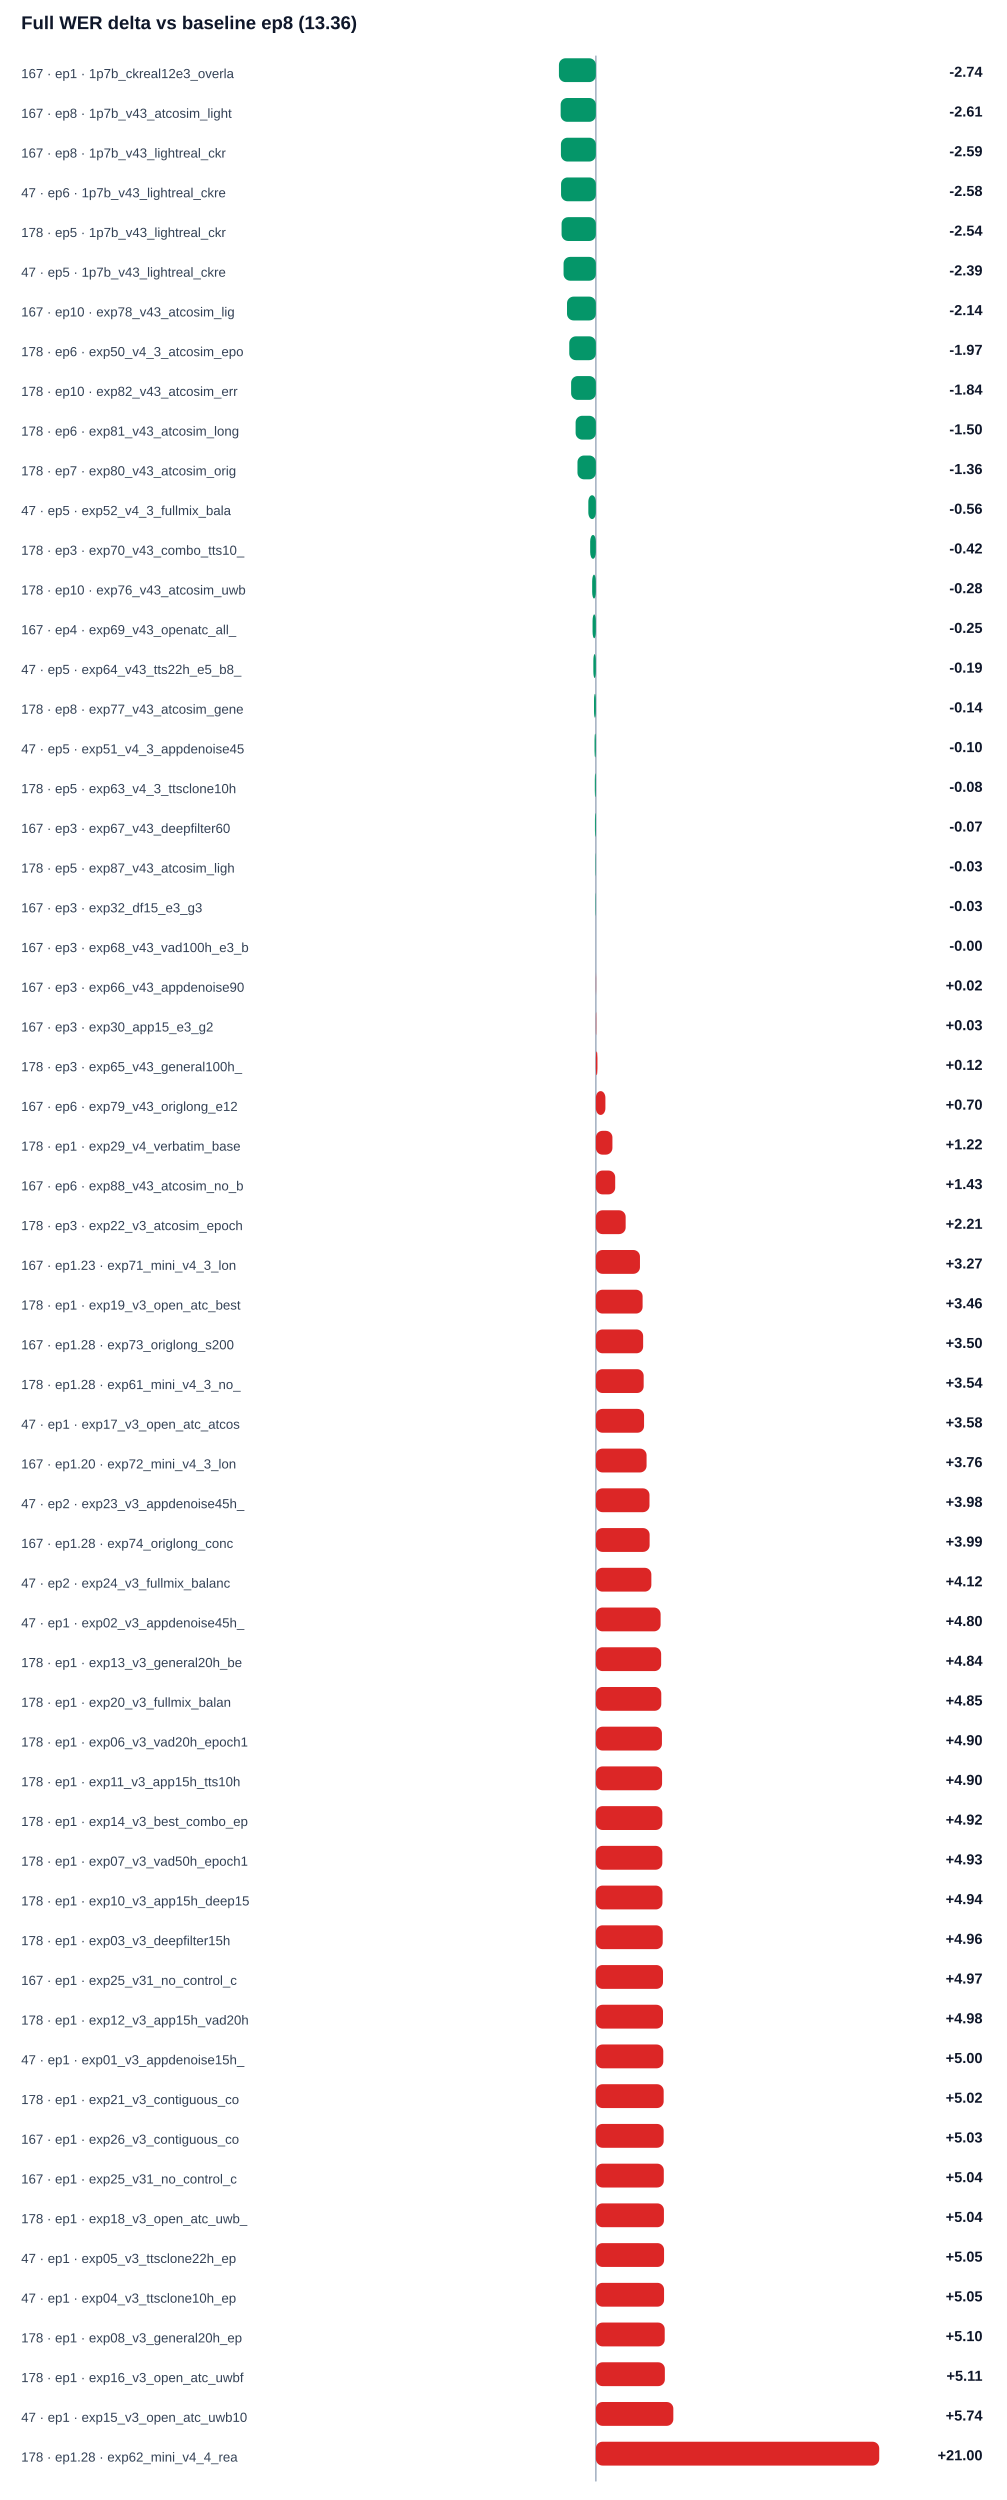
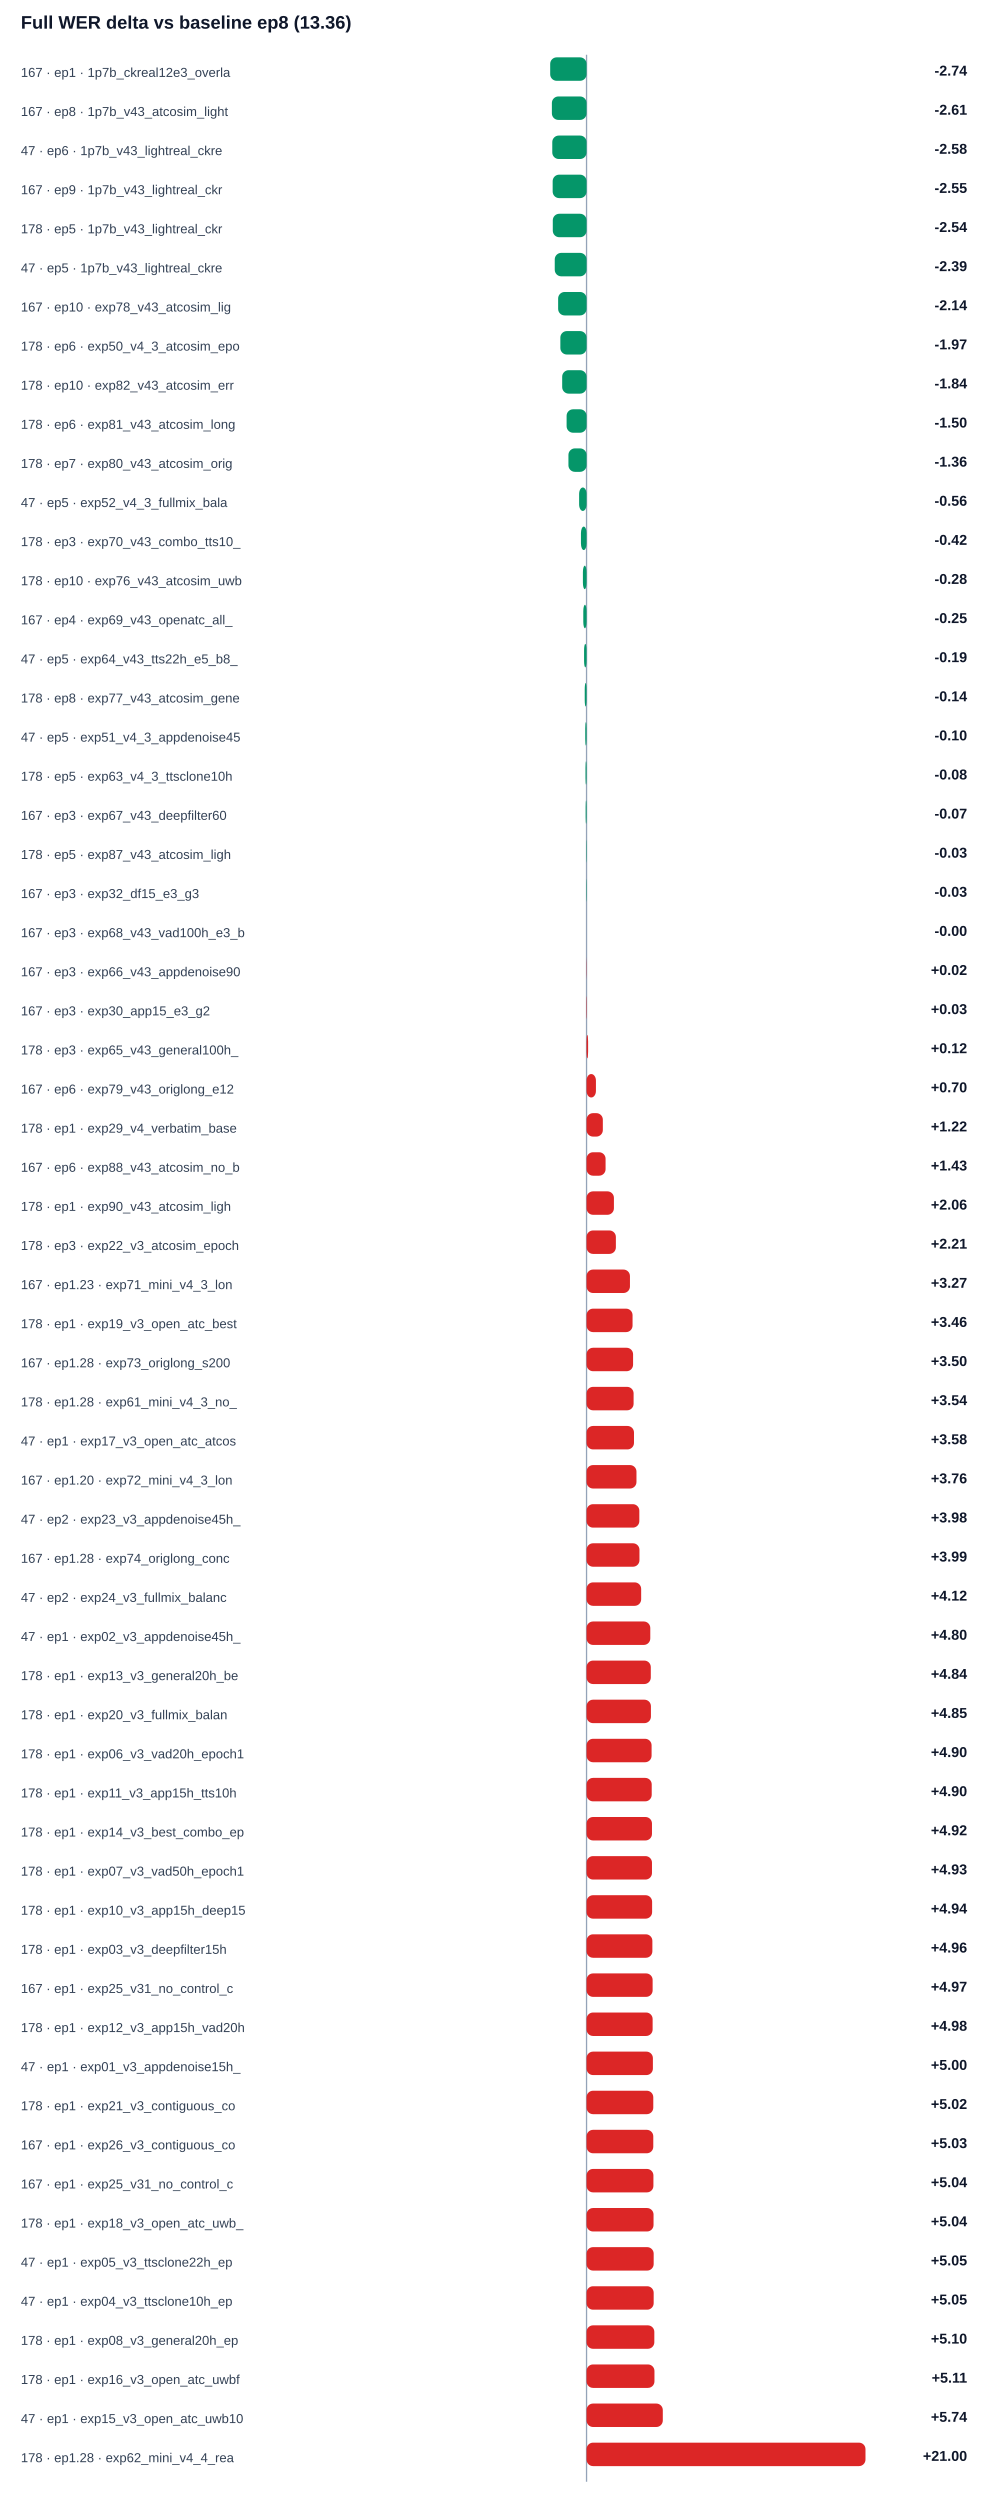
- <svg xmlns="http://www.w3.org/2000/svg" width="100%" viewBox="0 0 760 1888" style="max-width:760px;background:#ffffff;border:1px solid #e5e7eb;border-radius:10px;">
+ <svg xmlns="http://www.w3.org/2000/svg" width="100%" viewBox="0 0 760 1918" style="max-width:760px;background:#ffffff;border:1px solid #e5e7eb;border-radius:10px;">
  <text x="16.0" y="22.0" font-size="14" fill="#0f172a" text-anchor="start" font-family="Arial, sans-serif" font-weight="700">Full WER delta vs baseline ep8 (13.36)</text>
-   <line x1="450" y1="42" x2="450" y2="1874" stroke="#94a3b8" />
+   <line x1="450" y1="42" x2="450" y2="1904" stroke="#94a3b8" />
  <text x="16.0" y="59.0" font-size="10" fill="#334155" text-anchor="start" font-family="Arial, sans-serif" font-weight="400">167 · ep1 · 1p7b_ckreal12e3_overla</text>
  <rect x="422.1" y="44" width="27.9" height="18" rx="5" fill="#059669" />
  <text x="742.0" y="58.0" font-size="11" fill="#0f172a" text-anchor="end" font-family="Arial, sans-serif" font-weight="700">-2.74</text>
  <text x="16.0" y="89.0" font-size="10" fill="#334155" text-anchor="start" font-family="Arial, sans-serif" font-weight="400">167 · ep8 · 1p7b_v43_atcosim_light</text>
  <rect x="423.4" y="74" width="26.6" height="18" rx="5" fill="#059669" />
  <text x="742.0" y="88.0" font-size="11" fill="#0f172a" text-anchor="end" font-family="Arial, sans-serif" font-weight="700">-2.61</text>
-   <text x="16.0" y="119.0" font-size="10" fill="#334155" text-anchor="start" font-family="Arial, sans-serif" font-weight="400">167 · ep8 · 1p7b_v43_lightreal_ckr</text>
-   <rect x="423.6" y="104" width="26.4" height="18" rx="5" fill="#059669" />
-   <text x="742.0" y="118.0" font-size="11" fill="#0f172a" text-anchor="end" font-family="Arial, sans-serif" font-weight="700">-2.59</text>
-   <text x="16.0" y="149.0" font-size="10" fill="#334155" text-anchor="start" font-family="Arial, sans-serif" font-weight="400">47 · ep6 · 1p7b_v43_lightreal_ckre</text>
-   <rect x="423.7" y="134" width="26.3" height="18" rx="5" fill="#059669" />
-   <text x="742.0" y="148.0" font-size="11" fill="#0f172a" text-anchor="end" font-family="Arial, sans-serif" font-weight="700">-2.58</text>
+   <text x="16.0" y="119.0" font-size="10" fill="#334155" text-anchor="start" font-family="Arial, sans-serif" font-weight="400">47 · ep6 · 1p7b_v43_lightreal_ckre</text>
+   <rect x="423.7" y="104" width="26.3" height="18" rx="5" fill="#059669" />
+   <text x="742.0" y="118.0" font-size="11" fill="#0f172a" text-anchor="end" font-family="Arial, sans-serif" font-weight="700">-2.58</text>
+   <text x="16.0" y="149.0" font-size="10" fill="#334155" text-anchor="start" font-family="Arial, sans-serif" font-weight="400">167 · ep9 · 1p7b_v43_lightreal_ckr</text>
+   <rect x="424.0" y="134" width="26.0" height="18" rx="5" fill="#059669" />
+   <text x="742.0" y="148.0" font-size="11" fill="#0f172a" text-anchor="end" font-family="Arial, sans-serif" font-weight="700">-2.55</text>
  <text x="16.0" y="179.0" font-size="10" fill="#334155" text-anchor="start" font-family="Arial, sans-serif" font-weight="400">178 · ep5 · 1p7b_v43_lightreal_ckr</text>
  <rect x="424.1" y="164" width="25.9" height="18" rx="5" fill="#059669" />
  <text x="742.0" y="178.0" font-size="11" fill="#0f172a" text-anchor="end" font-family="Arial, sans-serif" font-weight="700">-2.54</text>
  <text x="16.0" y="209.0" font-size="10" fill="#334155" text-anchor="start" font-family="Arial, sans-serif" font-weight="400">47 · ep5 · 1p7b_v43_lightreal_ckre</text>
  <rect x="425.6" y="194" width="24.4" height="18" rx="5" fill="#059669" />
  <text x="742.0" y="208.0" font-size="11" fill="#0f172a" text-anchor="end" font-family="Arial, sans-serif" font-weight="700">-2.39</text>
  <text x="16.0" y="239.0" font-size="10" fill="#334155" text-anchor="start" font-family="Arial, sans-serif" font-weight="400">167 · ep10 · exp78_v43_atcosim_lig</text>
  <rect x="428.2" y="224" width="21.8" height="18" rx="5" fill="#059669" />
  <text x="742.0" y="238.0" font-size="11" fill="#0f172a" text-anchor="end" font-family="Arial, sans-serif" font-weight="700">-2.14</text>
  <text x="16.0" y="269.0" font-size="10" fill="#334155" text-anchor="start" font-family="Arial, sans-serif" font-weight="400">178 · ep6 · exp50_v4_3_atcosim_epo</text>
  <rect x="429.9" y="254" width="20.1" height="18" rx="5" fill="#059669" />
  <text x="742.0" y="268.0" font-size="11" fill="#0f172a" text-anchor="end" font-family="Arial, sans-serif" font-weight="700">-1.97</text>
  <text x="16.0" y="299.0" font-size="10" fill="#334155" text-anchor="start" font-family="Arial, sans-serif" font-weight="400">178 · ep10 · exp82_v43_atcosim_err</text>
  <rect x="431.3" y="284" width="18.7" height="18" rx="5" fill="#059669" />
  <text x="742.0" y="298.0" font-size="11" fill="#0f172a" text-anchor="end" font-family="Arial, sans-serif" font-weight="700">-1.84</text>
  <text x="16.0" y="329.0" font-size="10" fill="#334155" text-anchor="start" font-family="Arial, sans-serif" font-weight="400">178 · ep6 · exp81_v43_atcosim_long</text>
  <rect x="434.7" y="314" width="15.3" height="18" rx="5" fill="#059669" />
  <text x="742.0" y="328.0" font-size="11" fill="#0f172a" text-anchor="end" font-family="Arial, sans-serif" font-weight="700">-1.50</text>
  <text x="16.0" y="359.0" font-size="10" fill="#334155" text-anchor="start" font-family="Arial, sans-serif" font-weight="400">178 · ep7 · exp80_v43_atcosim_orig</text>
  <rect x="436.1" y="344" width="13.9" height="18" rx="5" fill="#059669" />
  <text x="742.0" y="358.0" font-size="11" fill="#0f172a" text-anchor="end" font-family="Arial, sans-serif" font-weight="700">-1.36</text>
  <text x="16.0" y="389.0" font-size="10" fill="#334155" text-anchor="start" font-family="Arial, sans-serif" font-weight="400">47 · ep5 · exp52_v4_3_fullmix_bala</text>
  <rect x="444.3" y="374" width="5.7" height="18" rx="5" fill="#059669" />
  <text x="742.0" y="388.0" font-size="11" fill="#0f172a" text-anchor="end" font-family="Arial, sans-serif" font-weight="700">-0.56</text>
  <text x="16.0" y="419.0" font-size="10" fill="#334155" text-anchor="start" font-family="Arial, sans-serif" font-weight="400">178 · ep3 · exp70_v43_combo_tts10_</text>
  <rect x="445.7" y="404" width="4.3" height="18" rx="5" fill="#059669" />
  <text x="742.0" y="418.0" font-size="11" fill="#0f172a" text-anchor="end" font-family="Arial, sans-serif" font-weight="700">-0.42</text>
  <text x="16.0" y="449.0" font-size="10" fill="#334155" text-anchor="start" font-family="Arial, sans-serif" font-weight="400">178 · ep10 · exp76_v43_atcosim_uwb</text>
  <rect x="447.2" y="434" width="2.8" height="18" rx="5" fill="#059669" />
  <text x="742.0" y="448.0" font-size="11" fill="#0f172a" text-anchor="end" font-family="Arial, sans-serif" font-weight="700">-0.28</text>
  <text x="16.0" y="479.0" font-size="10" fill="#334155" text-anchor="start" font-family="Arial, sans-serif" font-weight="400">167 · ep4 · exp69_v43_openatc_all_</text>
  <rect x="447.5" y="464" width="2.5" height="18" rx="5" fill="#059669" />
  <text x="742.0" y="478.0" font-size="11" fill="#0f172a" text-anchor="end" font-family="Arial, sans-serif" font-weight="700">-0.25</text>
  <text x="16.0" y="509.0" font-size="10" fill="#334155" text-anchor="start" font-family="Arial, sans-serif" font-weight="400">47 · ep5 · exp64_v43_tts22h_e5_b8_</text>
  <rect x="448.1" y="494" width="1.9" height="18" rx="5" fill="#059669" />
  <text x="742.0" y="508.0" font-size="11" fill="#0f172a" text-anchor="end" font-family="Arial, sans-serif" font-weight="700">-0.19</text>
  <text x="16.0" y="539.0" font-size="10" fill="#334155" text-anchor="start" font-family="Arial, sans-serif" font-weight="400">178 · ep8 · exp77_v43_atcosim_gene</text>
  <rect x="448.6" y="524" width="1.4" height="18" rx="5" fill="#059669" />
  <text x="742.0" y="538.0" font-size="11" fill="#0f172a" text-anchor="end" font-family="Arial, sans-serif" font-weight="700">-0.14</text>
  <text x="16.0" y="569.0" font-size="10" fill="#334155" text-anchor="start" font-family="Arial, sans-serif" font-weight="400">47 · ep5 · exp51_v4_3_appdenoise45</text>
  <rect x="449.0" y="554" width="1.0" height="18" rx="5" fill="#059669" />
  <text x="742.0" y="568.0" font-size="11" fill="#0f172a" text-anchor="end" font-family="Arial, sans-serif" font-weight="700">-0.10</text>
  <text x="16.0" y="599.0" font-size="10" fill="#334155" text-anchor="start" font-family="Arial, sans-serif" font-weight="400">178 · ep5 · exp63_v4_3_ttsclone10h</text>
  <rect x="449.2" y="584" width="0.8" height="18" rx="5" fill="#059669" />
  <text x="742.0" y="598.0" font-size="11" fill="#0f172a" text-anchor="end" font-family="Arial, sans-serif" font-weight="700">-0.08</text>
  <text x="16.0" y="629.0" font-size="10" fill="#334155" text-anchor="start" font-family="Arial, sans-serif" font-weight="400">167 · ep3 · exp67_v43_deepfilter60</text>
  <rect x="449.3" y="614" width="0.7" height="18" rx="5" fill="#059669" />
  <text x="742.0" y="628.0" font-size="11" fill="#0f172a" text-anchor="end" font-family="Arial, sans-serif" font-weight="700">-0.07</text>
  <text x="16.0" y="659.0" font-size="10" fill="#334155" text-anchor="start" font-family="Arial, sans-serif" font-weight="400">178 · ep5 · exp87_v43_atcosim_ligh</text>
  <rect x="449.7" y="644" width="0.3" height="18" rx="5" fill="#059669" />
  <text x="742.0" y="658.0" font-size="11" fill="#0f172a" text-anchor="end" font-family="Arial, sans-serif" font-weight="700">-0.03</text>
  <text x="16.0" y="689.0" font-size="10" fill="#334155" text-anchor="start" font-family="Arial, sans-serif" font-weight="400">167 · ep3 · exp32_df15_e3_g3</text>
  <rect x="449.7" y="674" width="0.3" height="18" rx="5" fill="#059669" />
  <text x="742.0" y="688.0" font-size="11" fill="#0f172a" text-anchor="end" font-family="Arial, sans-serif" font-weight="700">-0.03</text>
  <text x="16.0" y="719.0" font-size="10" fill="#334155" text-anchor="start" font-family="Arial, sans-serif" font-weight="400">167 · ep3 · exp68_v43_vad100h_e3_b</text>
  <rect x="450.0" y="704" width="0.0" height="18" rx="5" fill="#059669" />
  <text x="742.0" y="718.0" font-size="11" fill="#0f172a" text-anchor="end" font-family="Arial, sans-serif" font-weight="700">-0.00</text>
  <text x="16.0" y="749.0" font-size="10" fill="#334155" text-anchor="start" font-family="Arial, sans-serif" font-weight="400">167 · ep3 · exp66_v43_appdenoise90</text>
  <rect x="450.0" y="734" width="0.2" height="18" rx="5" fill="#dc2626" />
  <text x="742.0" y="748.0" font-size="11" fill="#0f172a" text-anchor="end" font-family="Arial, sans-serif" font-weight="700">+0.02</text>
  <text x="16.0" y="779.0" font-size="10" fill="#334155" text-anchor="start" font-family="Arial, sans-serif" font-weight="400">167 · ep3 · exp30_app15_e3_g2</text>
  <rect x="450.0" y="764" width="0.3" height="18" rx="5" fill="#dc2626" />
  <text x="742.0" y="778.0" font-size="11" fill="#0f172a" text-anchor="end" font-family="Arial, sans-serif" font-weight="700">+0.03</text>
  <text x="16.0" y="809.0" font-size="10" fill="#334155" text-anchor="start" font-family="Arial, sans-serif" font-weight="400">178 · ep3 · exp65_v43_general100h_</text>
  <rect x="450.0" y="794" width="1.2" height="18" rx="5" fill="#dc2626" />
  <text x="742.0" y="808.0" font-size="11" fill="#0f172a" text-anchor="end" font-family="Arial, sans-serif" font-weight="700">+0.12</text>
  <text x="16.0" y="839.0" font-size="10" fill="#334155" text-anchor="start" font-family="Arial, sans-serif" font-weight="400">167 · ep6 · exp79_v43_origlong_e12</text>
  <rect x="450.0" y="824" width="7.2" height="18" rx="5" fill="#dc2626" />
  <text x="742.0" y="838.0" font-size="11" fill="#0f172a" text-anchor="end" font-family="Arial, sans-serif" font-weight="700">+0.70</text>
  <text x="16.0" y="869.0" font-size="10" fill="#334155" text-anchor="start" font-family="Arial, sans-serif" font-weight="400">178 · ep1 · exp29_v4_verbatim_base</text>
  <rect x="450.0" y="854" width="12.5" height="18" rx="5" fill="#dc2626" />
  <text x="742.0" y="868.0" font-size="11" fill="#0f172a" text-anchor="end" font-family="Arial, sans-serif" font-weight="700">+1.22</text>
  <text x="16.0" y="899.0" font-size="10" fill="#334155" text-anchor="start" font-family="Arial, sans-serif" font-weight="400">167 · ep6 · exp88_v43_atcosim_no_b</text>
  <rect x="450.0" y="884" width="14.6" height="18" rx="5" fill="#dc2626" />
  <text x="742.0" y="898.0" font-size="11" fill="#0f172a" text-anchor="end" font-family="Arial, sans-serif" font-weight="700">+1.43</text>
-   <text x="16.0" y="929.0" font-size="10" fill="#334155" text-anchor="start" font-family="Arial, sans-serif" font-weight="400">178 · ep3 · exp22_v3_atcosim_epoch</text>
-   <rect x="450.0" y="914" width="22.5" height="18" rx="5" fill="#dc2626" />
-   <text x="742.0" y="928.0" font-size="11" fill="#0f172a" text-anchor="end" font-family="Arial, sans-serif" font-weight="700">+2.21</text>
-   <text x="16.0" y="959.0" font-size="10" fill="#334155" text-anchor="start" font-family="Arial, sans-serif" font-weight="400">167 · ep1.23 · exp71_mini_v4_3_lon</text>
-   <rect x="450.0" y="944" width="33.3" height="18" rx="5" fill="#dc2626" />
-   <text x="742.0" y="958.0" font-size="11" fill="#0f172a" text-anchor="end" font-family="Arial, sans-serif" font-weight="700">+3.27</text>
-   <text x="16.0" y="989.0" font-size="10" fill="#334155" text-anchor="start" font-family="Arial, sans-serif" font-weight="400">178 · ep1 · exp19_v3_open_atc_best</text>
-   <rect x="450.0" y="974" width="35.3" height="18" rx="5" fill="#dc2626" />
-   <text x="742.0" y="988.0" font-size="11" fill="#0f172a" text-anchor="end" font-family="Arial, sans-serif" font-weight="700">+3.46</text>
-   <text x="16.0" y="1019.0" font-size="10" fill="#334155" text-anchor="start" font-family="Arial, sans-serif" font-weight="400">167 · ep1.28 · exp73_origlong_s200</text>
-   <rect x="450.0" y="1004" width="35.7" height="18" rx="5" fill="#dc2626" />
-   <text x="742.0" y="1018.0" font-size="11" fill="#0f172a" text-anchor="end" font-family="Arial, sans-serif" font-weight="700">+3.50</text>
-   <text x="16.0" y="1049.0" font-size="10" fill="#334155" text-anchor="start" font-family="Arial, sans-serif" font-weight="400">178 · ep1.28 · exp61_mini_v4_3_no_</text>
-   <rect x="450.0" y="1034" width="36.1" height="18" rx="5" fill="#dc2626" />
-   <text x="742.0" y="1048.0" font-size="11" fill="#0f172a" text-anchor="end" font-family="Arial, sans-serif" font-weight="700">+3.54</text>
-   <text x="16.0" y="1079.0" font-size="10" fill="#334155" text-anchor="start" font-family="Arial, sans-serif" font-weight="400">47 · ep1 · exp17_v3_open_atc_atcos</text>
-   <rect x="450.0" y="1064" width="36.4" height="18" rx="5" fill="#dc2626" />
-   <text x="742.0" y="1078.0" font-size="11" fill="#0f172a" text-anchor="end" font-family="Arial, sans-serif" font-weight="700">+3.58</text>
-   <text x="16.0" y="1109.0" font-size="10" fill="#334155" text-anchor="start" font-family="Arial, sans-serif" font-weight="400">167 · ep1.20 · exp72_mini_v4_3_lon</text>
-   <rect x="450.0" y="1094" width="38.3" height="18" rx="5" fill="#dc2626" />
-   <text x="742.0" y="1108.0" font-size="11" fill="#0f172a" text-anchor="end" font-family="Arial, sans-serif" font-weight="700">+3.76</text>
-   <text x="16.0" y="1139.0" font-size="10" fill="#334155" text-anchor="start" font-family="Arial, sans-serif" font-weight="400">47 · ep2 · exp23_v3_appdenoise45h_</text>
-   <rect x="450.0" y="1124" width="40.5" height="18" rx="5" fill="#dc2626" />
-   <text x="742.0" y="1138.0" font-size="11" fill="#0f172a" text-anchor="end" font-family="Arial, sans-serif" font-weight="700">+3.98</text>
-   <text x="16.0" y="1169.0" font-size="10" fill="#334155" text-anchor="start" font-family="Arial, sans-serif" font-weight="400">167 · ep1.28 · exp74_origlong_conc</text>
-   <rect x="450.0" y="1154" width="40.6" height="18" rx="5" fill="#dc2626" />
-   <text x="742.0" y="1168.0" font-size="11" fill="#0f172a" text-anchor="end" font-family="Arial, sans-serif" font-weight="700">+3.99</text>
-   <text x="16.0" y="1199.0" font-size="10" fill="#334155" text-anchor="start" font-family="Arial, sans-serif" font-weight="400">47 · ep2 · exp24_v3_fullmix_balanc</text>
-   <rect x="450.0" y="1184" width="41.9" height="18" rx="5" fill="#dc2626" />
-   <text x="742.0" y="1198.0" font-size="11" fill="#0f172a" text-anchor="end" font-family="Arial, sans-serif" font-weight="700">+4.12</text>
-   <text x="16.0" y="1229.0" font-size="10" fill="#334155" text-anchor="start" font-family="Arial, sans-serif" font-weight="400">47 · ep1 · exp02_v3_appdenoise45h_</text>
-   <rect x="450.0" y="1214" width="48.9" height="18" rx="5" fill="#dc2626" />
-   <text x="742.0" y="1228.0" font-size="11" fill="#0f172a" text-anchor="end" font-family="Arial, sans-serif" font-weight="700">+4.80</text>
-   <text x="16.0" y="1259.0" font-size="10" fill="#334155" text-anchor="start" font-family="Arial, sans-serif" font-weight="400">178 · ep1 · exp13_v3_general20h_be</text>
-   <rect x="450.0" y="1244" width="49.3" height="18" rx="5" fill="#dc2626" />
-   <text x="742.0" y="1258.0" font-size="11" fill="#0f172a" text-anchor="end" font-family="Arial, sans-serif" font-weight="700">+4.84</text>
-   <text x="16.0" y="1289.0" font-size="10" fill="#334155" text-anchor="start" font-family="Arial, sans-serif" font-weight="400">178 · ep1 · exp20_v3_fullmix_balan</text>
-   <rect x="450.0" y="1274" width="49.4" height="18" rx="5" fill="#dc2626" />
-   <text x="742.0" y="1288.0" font-size="11" fill="#0f172a" text-anchor="end" font-family="Arial, sans-serif" font-weight="700">+4.85</text>
-   <text x="16.0" y="1319.0" font-size="10" fill="#334155" text-anchor="start" font-family="Arial, sans-serif" font-weight="400">178 · ep1 · exp06_v3_vad20h_epoch1</text>
-   <rect x="450.0" y="1304" width="49.9" height="18" rx="5" fill="#dc2626" />
-   <text x="742.0" y="1318.0" font-size="11" fill="#0f172a" text-anchor="end" font-family="Arial, sans-serif" font-weight="700">+4.90</text>
-   <text x="16.0" y="1349.0" font-size="10" fill="#334155" text-anchor="start" font-family="Arial, sans-serif" font-weight="400">178 · ep1 · exp11_v3_app15h_tts10h</text>
-   <rect x="450.0" y="1334" width="50.0" height="18" rx="5" fill="#dc2626" />
+   <text x="16.0" y="929.0" font-size="10" fill="#334155" text-anchor="start" font-family="Arial, sans-serif" font-weight="400">178 · ep1 · exp90_v43_atcosim_ligh</text>
+   <rect x="450.0" y="914" width="21.0" height="18" rx="5" fill="#dc2626" />
+   <text x="742.0" y="928.0" font-size="11" fill="#0f172a" text-anchor="end" font-family="Arial, sans-serif" font-weight="700">+2.06</text>
+   <text x="16.0" y="959.0" font-size="10" fill="#334155" text-anchor="start" font-family="Arial, sans-serif" font-weight="400">178 · ep3 · exp22_v3_atcosim_epoch</text>
+   <rect x="450.0" y="944" width="22.5" height="18" rx="5" fill="#dc2626" />
+   <text x="742.0" y="958.0" font-size="11" fill="#0f172a" text-anchor="end" font-family="Arial, sans-serif" font-weight="700">+2.21</text>
+   <text x="16.0" y="989.0" font-size="10" fill="#334155" text-anchor="start" font-family="Arial, sans-serif" font-weight="400">167 · ep1.23 · exp71_mini_v4_3_lon</text>
+   <rect x="450.0" y="974" width="33.3" height="18" rx="5" fill="#dc2626" />
+   <text x="742.0" y="988.0" font-size="11" fill="#0f172a" text-anchor="end" font-family="Arial, sans-serif" font-weight="700">+3.27</text>
+   <text x="16.0" y="1019.0" font-size="10" fill="#334155" text-anchor="start" font-family="Arial, sans-serif" font-weight="400">178 · ep1 · exp19_v3_open_atc_best</text>
+   <rect x="450.0" y="1004" width="35.3" height="18" rx="5" fill="#dc2626" />
+   <text x="742.0" y="1018.0" font-size="11" fill="#0f172a" text-anchor="end" font-family="Arial, sans-serif" font-weight="700">+3.46</text>
+   <text x="16.0" y="1049.0" font-size="10" fill="#334155" text-anchor="start" font-family="Arial, sans-serif" font-weight="400">167 · ep1.28 · exp73_origlong_s200</text>
+   <rect x="450.0" y="1034" width="35.7" height="18" rx="5" fill="#dc2626" />
+   <text x="742.0" y="1048.0" font-size="11" fill="#0f172a" text-anchor="end" font-family="Arial, sans-serif" font-weight="700">+3.50</text>
+   <text x="16.0" y="1079.0" font-size="10" fill="#334155" text-anchor="start" font-family="Arial, sans-serif" font-weight="400">178 · ep1.28 · exp61_mini_v4_3_no_</text>
+   <rect x="450.0" y="1064" width="36.1" height="18" rx="5" fill="#dc2626" />
+   <text x="742.0" y="1078.0" font-size="11" fill="#0f172a" text-anchor="end" font-family="Arial, sans-serif" font-weight="700">+3.54</text>
+   <text x="16.0" y="1109.0" font-size="10" fill="#334155" text-anchor="start" font-family="Arial, sans-serif" font-weight="400">47 · ep1 · exp17_v3_open_atc_atcos</text>
+   <rect x="450.0" y="1094" width="36.4" height="18" rx="5" fill="#dc2626" />
+   <text x="742.0" y="1108.0" font-size="11" fill="#0f172a" text-anchor="end" font-family="Arial, sans-serif" font-weight="700">+3.58</text>
+   <text x="16.0" y="1139.0" font-size="10" fill="#334155" text-anchor="start" font-family="Arial, sans-serif" font-weight="400">167 · ep1.20 · exp72_mini_v4_3_lon</text>
+   <rect x="450.0" y="1124" width="38.3" height="18" rx="5" fill="#dc2626" />
+   <text x="742.0" y="1138.0" font-size="11" fill="#0f172a" text-anchor="end" font-family="Arial, sans-serif" font-weight="700">+3.76</text>
+   <text x="16.0" y="1169.0" font-size="10" fill="#334155" text-anchor="start" font-family="Arial, sans-serif" font-weight="400">47 · ep2 · exp23_v3_appdenoise45h_</text>
+   <rect x="450.0" y="1154" width="40.5" height="18" rx="5" fill="#dc2626" />
+   <text x="742.0" y="1168.0" font-size="11" fill="#0f172a" text-anchor="end" font-family="Arial, sans-serif" font-weight="700">+3.98</text>
+   <text x="16.0" y="1199.0" font-size="10" fill="#334155" text-anchor="start" font-family="Arial, sans-serif" font-weight="400">167 · ep1.28 · exp74_origlong_conc</text>
+   <rect x="450.0" y="1184" width="40.6" height="18" rx="5" fill="#dc2626" />
+   <text x="742.0" y="1198.0" font-size="11" fill="#0f172a" text-anchor="end" font-family="Arial, sans-serif" font-weight="700">+3.99</text>
+   <text x="16.0" y="1229.0" font-size="10" fill="#334155" text-anchor="start" font-family="Arial, sans-serif" font-weight="400">47 · ep2 · exp24_v3_fullmix_balanc</text>
+   <rect x="450.0" y="1214" width="41.9" height="18" rx="5" fill="#dc2626" />
+   <text x="742.0" y="1228.0" font-size="11" fill="#0f172a" text-anchor="end" font-family="Arial, sans-serif" font-weight="700">+4.12</text>
+   <text x="16.0" y="1259.0" font-size="10" fill="#334155" text-anchor="start" font-family="Arial, sans-serif" font-weight="400">47 · ep1 · exp02_v3_appdenoise45h_</text>
+   <rect x="450.0" y="1244" width="48.9" height="18" rx="5" fill="#dc2626" />
+   <text x="742.0" y="1258.0" font-size="11" fill="#0f172a" text-anchor="end" font-family="Arial, sans-serif" font-weight="700">+4.80</text>
+   <text x="16.0" y="1289.0" font-size="10" fill="#334155" text-anchor="start" font-family="Arial, sans-serif" font-weight="400">178 · ep1 · exp13_v3_general20h_be</text>
+   <rect x="450.0" y="1274" width="49.3" height="18" rx="5" fill="#dc2626" />
+   <text x="742.0" y="1288.0" font-size="11" fill="#0f172a" text-anchor="end" font-family="Arial, sans-serif" font-weight="700">+4.84</text>
+   <text x="16.0" y="1319.0" font-size="10" fill="#334155" text-anchor="start" font-family="Arial, sans-serif" font-weight="400">178 · ep1 · exp20_v3_fullmix_balan</text>
+   <rect x="450.0" y="1304" width="49.4" height="18" rx="5" fill="#dc2626" />
+   <text x="742.0" y="1318.0" font-size="11" fill="#0f172a" text-anchor="end" font-family="Arial, sans-serif" font-weight="700">+4.85</text>
+   <text x="16.0" y="1349.0" font-size="10" fill="#334155" text-anchor="start" font-family="Arial, sans-serif" font-weight="400">178 · ep1 · exp06_v3_vad20h_epoch1</text>
+   <rect x="450.0" y="1334" width="49.9" height="18" rx="5" fill="#dc2626" />
  <text x="742.0" y="1348.0" font-size="11" fill="#0f172a" text-anchor="end" font-family="Arial, sans-serif" font-weight="700">+4.90</text>
-   <text x="16.0" y="1379.0" font-size="10" fill="#334155" text-anchor="start" font-family="Arial, sans-serif" font-weight="400">178 · ep1 · exp14_v3_best_combo_ep</text>
-   <rect x="450.0" y="1364" width="50.2" height="18" rx="5" fill="#dc2626" />
-   <text x="742.0" y="1378.0" font-size="11" fill="#0f172a" text-anchor="end" font-family="Arial, sans-serif" font-weight="700">+4.92</text>
-   <text x="16.0" y="1409.0" font-size="10" fill="#334155" text-anchor="start" font-family="Arial, sans-serif" font-weight="400">178 · ep1 · exp07_v3_vad50h_epoch1</text>
+   <text x="16.0" y="1379.0" font-size="10" fill="#334155" text-anchor="start" font-family="Arial, sans-serif" font-weight="400">178 · ep1 · exp11_v3_app15h_tts10h</text>
+   <rect x="450.0" y="1364" width="50.0" height="18" rx="5" fill="#dc2626" />
+   <text x="742.0" y="1378.0" font-size="11" fill="#0f172a" text-anchor="end" font-family="Arial, sans-serif" font-weight="700">+4.90</text>
+   <text x="16.0" y="1409.0" font-size="10" fill="#334155" text-anchor="start" font-family="Arial, sans-serif" font-weight="400">178 · ep1 · exp14_v3_best_combo_ep</text>
  <rect x="450.0" y="1394" width="50.2" height="18" rx="5" fill="#dc2626" />
-   <text x="742.0" y="1408.0" font-size="11" fill="#0f172a" text-anchor="end" font-family="Arial, sans-serif" font-weight="700">+4.93</text>
-   <text x="16.0" y="1439.0" font-size="10" fill="#334155" text-anchor="start" font-family="Arial, sans-serif" font-weight="400">178 · ep1 · exp10_v3_app15h_deep15</text>
-   <rect x="450.0" y="1424" width="50.3" height="18" rx="5" fill="#dc2626" />
-   <text x="742.0" y="1438.0" font-size="11" fill="#0f172a" text-anchor="end" font-family="Arial, sans-serif" font-weight="700">+4.94</text>
-   <text x="16.0" y="1469.0" font-size="10" fill="#334155" text-anchor="start" font-family="Arial, sans-serif" font-weight="400">178 · ep1 · exp03_v3_deepfilter15h</text>
-   <rect x="450.0" y="1454" width="50.5" height="18" rx="5" fill="#dc2626" />
-   <text x="742.0" y="1468.0" font-size="11" fill="#0f172a" text-anchor="end" font-family="Arial, sans-serif" font-weight="700">+4.96</text>
-   <text x="16.0" y="1499.0" font-size="10" fill="#334155" text-anchor="start" font-family="Arial, sans-serif" font-weight="400">167 · ep1 · exp25_v31_no_control_c</text>
-   <rect x="450.0" y="1484" width="50.7" height="18" rx="5" fill="#dc2626" />
-   <text x="742.0" y="1498.0" font-size="11" fill="#0f172a" text-anchor="end" font-family="Arial, sans-serif" font-weight="700">+4.97</text>
-   <text x="16.0" y="1529.0" font-size="10" fill="#334155" text-anchor="start" font-family="Arial, sans-serif" font-weight="400">178 · ep1 · exp12_v3_app15h_vad20h</text>
+   <text x="742.0" y="1408.0" font-size="11" fill="#0f172a" text-anchor="end" font-family="Arial, sans-serif" font-weight="700">+4.92</text>
+   <text x="16.0" y="1439.0" font-size="10" fill="#334155" text-anchor="start" font-family="Arial, sans-serif" font-weight="400">178 · ep1 · exp07_v3_vad50h_epoch1</text>
+   <rect x="450.0" y="1424" width="50.2" height="18" rx="5" fill="#dc2626" />
+   <text x="742.0" y="1438.0" font-size="11" fill="#0f172a" text-anchor="end" font-family="Arial, sans-serif" font-weight="700">+4.93</text>
+   <text x="16.0" y="1469.0" font-size="10" fill="#334155" text-anchor="start" font-family="Arial, sans-serif" font-weight="400">178 · ep1 · exp10_v3_app15h_deep15</text>
+   <rect x="450.0" y="1454" width="50.3" height="18" rx="5" fill="#dc2626" />
+   <text x="742.0" y="1468.0" font-size="11" fill="#0f172a" text-anchor="end" font-family="Arial, sans-serif" font-weight="700">+4.94</text>
+   <text x="16.0" y="1499.0" font-size="10" fill="#334155" text-anchor="start" font-family="Arial, sans-serif" font-weight="400">178 · ep1 · exp03_v3_deepfilter15h</text>
+   <rect x="450.0" y="1484" width="50.5" height="18" rx="5" fill="#dc2626" />
+   <text x="742.0" y="1498.0" font-size="11" fill="#0f172a" text-anchor="end" font-family="Arial, sans-serif" font-weight="700">+4.96</text>
+   <text x="16.0" y="1529.0" font-size="10" fill="#334155" text-anchor="start" font-family="Arial, sans-serif" font-weight="400">167 · ep1 · exp25_v31_no_control_c</text>
  <rect x="450.0" y="1514" width="50.7" height="18" rx="5" fill="#dc2626" />
-   <text x="742.0" y="1528.0" font-size="11" fill="#0f172a" text-anchor="end" font-family="Arial, sans-serif" font-weight="700">+4.98</text>
-   <text x="16.0" y="1559.0" font-size="10" fill="#334155" text-anchor="start" font-family="Arial, sans-serif" font-weight="400">47 · ep1 · exp01_v3_appdenoise15h_</text>
-   <rect x="450.0" y="1544" width="50.9" height="18" rx="5" fill="#dc2626" />
-   <text x="742.0" y="1558.0" font-size="11" fill="#0f172a" text-anchor="end" font-family="Arial, sans-serif" font-weight="700">+5.00</text>
-   <text x="16.0" y="1589.0" font-size="10" fill="#334155" text-anchor="start" font-family="Arial, sans-serif" font-weight="400">178 · ep1 · exp21_v3_contiguous_co</text>
-   <rect x="450.0" y="1574" width="51.2" height="18" rx="5" fill="#dc2626" />
-   <text x="742.0" y="1588.0" font-size="11" fill="#0f172a" text-anchor="end" font-family="Arial, sans-serif" font-weight="700">+5.02</text>
-   <text x="16.0" y="1619.0" font-size="10" fill="#334155" text-anchor="start" font-family="Arial, sans-serif" font-weight="400">167 · ep1 · exp26_v3_contiguous_co</text>
+   <text x="742.0" y="1528.0" font-size="11" fill="#0f172a" text-anchor="end" font-family="Arial, sans-serif" font-weight="700">+4.97</text>
+   <text x="16.0" y="1559.0" font-size="10" fill="#334155" text-anchor="start" font-family="Arial, sans-serif" font-weight="400">178 · ep1 · exp12_v3_app15h_vad20h</text>
+   <rect x="450.0" y="1544" width="50.7" height="18" rx="5" fill="#dc2626" />
+   <text x="742.0" y="1558.0" font-size="11" fill="#0f172a" text-anchor="end" font-family="Arial, sans-serif" font-weight="700">+4.98</text>
+   <text x="16.0" y="1589.0" font-size="10" fill="#334155" text-anchor="start" font-family="Arial, sans-serif" font-weight="400">47 · ep1 · exp01_v3_appdenoise15h_</text>
+   <rect x="450.0" y="1574" width="50.9" height="18" rx="5" fill="#dc2626" />
+   <text x="742.0" y="1588.0" font-size="11" fill="#0f172a" text-anchor="end" font-family="Arial, sans-serif" font-weight="700">+5.00</text>
+   <text x="16.0" y="1619.0" font-size="10" fill="#334155" text-anchor="start" font-family="Arial, sans-serif" font-weight="400">178 · ep1 · exp21_v3_contiguous_co</text>
  <rect x="450.0" y="1604" width="51.2" height="18" rx="5" fill="#dc2626" />
-   <text x="742.0" y="1618.0" font-size="11" fill="#0f172a" text-anchor="end" font-family="Arial, sans-serif" font-weight="700">+5.03</text>
-   <text x="16.0" y="1649.0" font-size="10" fill="#334155" text-anchor="start" font-family="Arial, sans-serif" font-weight="400">167 · ep1 · exp25_v31_no_control_c</text>
-   <rect x="450.0" y="1634" width="51.3" height="18" rx="5" fill="#dc2626" />
-   <text x="742.0" y="1648.0" font-size="11" fill="#0f172a" text-anchor="end" font-family="Arial, sans-serif" font-weight="700">+5.04</text>
-   <text x="16.0" y="1679.0" font-size="10" fill="#334155" text-anchor="start" font-family="Arial, sans-serif" font-weight="400">178 · ep1 · exp18_v3_open_atc_uwb_</text>
-   <rect x="450.0" y="1664" width="51.4" height="18" rx="5" fill="#dc2626" />
+   <text x="742.0" y="1618.0" font-size="11" fill="#0f172a" text-anchor="end" font-family="Arial, sans-serif" font-weight="700">+5.02</text>
+   <text x="16.0" y="1649.0" font-size="10" fill="#334155" text-anchor="start" font-family="Arial, sans-serif" font-weight="400">167 · ep1 · exp26_v3_contiguous_co</text>
+   <rect x="450.0" y="1634" width="51.2" height="18" rx="5" fill="#dc2626" />
+   <text x="742.0" y="1648.0" font-size="11" fill="#0f172a" text-anchor="end" font-family="Arial, sans-serif" font-weight="700">+5.03</text>
+   <text x="16.0" y="1679.0" font-size="10" fill="#334155" text-anchor="start" font-family="Arial, sans-serif" font-weight="400">167 · ep1 · exp25_v31_no_control_c</text>
+   <rect x="450.0" y="1664" width="51.3" height="18" rx="5" fill="#dc2626" />
  <text x="742.0" y="1678.0" font-size="11" fill="#0f172a" text-anchor="end" font-family="Arial, sans-serif" font-weight="700">+5.04</text>
-   <text x="16.0" y="1709.0" font-size="10" fill="#334155" text-anchor="start" font-family="Arial, sans-serif" font-weight="400">47 · ep1 · exp05_v3_ttsclone22h_ep</text>
-   <rect x="450.0" y="1694" width="51.5" height="18" rx="5" fill="#dc2626" />
-   <text x="742.0" y="1708.0" font-size="11" fill="#0f172a" text-anchor="end" font-family="Arial, sans-serif" font-weight="700">+5.05</text>
-   <text x="16.0" y="1739.0" font-size="10" fill="#334155" text-anchor="start" font-family="Arial, sans-serif" font-weight="400">47 · ep1 · exp04_v3_ttsclone10h_ep</text>
+   <text x="16.0" y="1709.0" font-size="10" fill="#334155" text-anchor="start" font-family="Arial, sans-serif" font-weight="400">178 · ep1 · exp18_v3_open_atc_uwb_</text>
+   <rect x="450.0" y="1694" width="51.4" height="18" rx="5" fill="#dc2626" />
+   <text x="742.0" y="1708.0" font-size="11" fill="#0f172a" text-anchor="end" font-family="Arial, sans-serif" font-weight="700">+5.04</text>
+   <text x="16.0" y="1739.0" font-size="10" fill="#334155" text-anchor="start" font-family="Arial, sans-serif" font-weight="400">47 · ep1 · exp05_v3_ttsclone22h_ep</text>
  <rect x="450.0" y="1724" width="51.5" height="18" rx="5" fill="#dc2626" />
  <text x="742.0" y="1738.0" font-size="11" fill="#0f172a" text-anchor="end" font-family="Arial, sans-serif" font-weight="700">+5.05</text>
-   <text x="16.0" y="1769.0" font-size="10" fill="#334155" text-anchor="start" font-family="Arial, sans-serif" font-weight="400">178 · ep1 · exp08_v3_general20h_ep</text>
-   <rect x="450.0" y="1754" width="52.0" height="18" rx="5" fill="#dc2626" />
-   <text x="742.0" y="1768.0" font-size="11" fill="#0f172a" text-anchor="end" font-family="Arial, sans-serif" font-weight="700">+5.10</text>
-   <text x="16.0" y="1799.0" font-size="10" fill="#334155" text-anchor="start" font-family="Arial, sans-serif" font-weight="400">178 · ep1 · exp16_v3_open_atc_uwbf</text>
-   <rect x="450.0" y="1784" width="52.1" height="18" rx="5" fill="#dc2626" />
-   <text x="742.0" y="1798.0" font-size="11" fill="#0f172a" text-anchor="end" font-family="Arial, sans-serif" font-weight="700">+5.11</text>
-   <text x="16.0" y="1829.0" font-size="10" fill="#334155" text-anchor="start" font-family="Arial, sans-serif" font-weight="400">47 · ep1 · exp15_v3_open_atc_uwb10</text>
-   <rect x="450.0" y="1814" width="58.5" height="18" rx="5" fill="#dc2626" />
-   <text x="742.0" y="1828.0" font-size="11" fill="#0f172a" text-anchor="end" font-family="Arial, sans-serif" font-weight="700">+5.74</text>
-   <text x="16.0" y="1859.0" font-size="10" fill="#334155" text-anchor="start" font-family="Arial, sans-serif" font-weight="400">178 · ep1.28 · exp62_mini_v4_4_rea</text>
-   <rect x="450.0" y="1844" width="214.0" height="18" rx="5" fill="#dc2626" />
-   <text x="742.0" y="1858.0" font-size="11" fill="#0f172a" text-anchor="end" font-family="Arial, sans-serif" font-weight="700">+21.00</text>
+   <text x="16.0" y="1769.0" font-size="10" fill="#334155" text-anchor="start" font-family="Arial, sans-serif" font-weight="400">47 · ep1 · exp04_v3_ttsclone10h_ep</text>
+   <rect x="450.0" y="1754" width="51.5" height="18" rx="5" fill="#dc2626" />
+   <text x="742.0" y="1768.0" font-size="11" fill="#0f172a" text-anchor="end" font-family="Arial, sans-serif" font-weight="700">+5.05</text>
+   <text x="16.0" y="1799.0" font-size="10" fill="#334155" text-anchor="start" font-family="Arial, sans-serif" font-weight="400">178 · ep1 · exp08_v3_general20h_ep</text>
+   <rect x="450.0" y="1784" width="52.0" height="18" rx="5" fill="#dc2626" />
+   <text x="742.0" y="1798.0" font-size="11" fill="#0f172a" text-anchor="end" font-family="Arial, sans-serif" font-weight="700">+5.10</text>
+   <text x="16.0" y="1829.0" font-size="10" fill="#334155" text-anchor="start" font-family="Arial, sans-serif" font-weight="400">178 · ep1 · exp16_v3_open_atc_uwbf</text>
+   <rect x="450.0" y="1814" width="52.1" height="18" rx="5" fill="#dc2626" />
+   <text x="742.0" y="1828.0" font-size="11" fill="#0f172a" text-anchor="end" font-family="Arial, sans-serif" font-weight="700">+5.11</text>
+   <text x="16.0" y="1859.0" font-size="10" fill="#334155" text-anchor="start" font-family="Arial, sans-serif" font-weight="400">47 · ep1 · exp15_v3_open_atc_uwb10</text>
+   <rect x="450.0" y="1844" width="58.5" height="18" rx="5" fill="#dc2626" />
+   <text x="742.0" y="1858.0" font-size="11" fill="#0f172a" text-anchor="end" font-family="Arial, sans-serif" font-weight="700">+5.74</text>
+   <text x="16.0" y="1889.0" font-size="10" fill="#334155" text-anchor="start" font-family="Arial, sans-serif" font-weight="400">178 · ep1.28 · exp62_mini_v4_4_rea</text>
+   <rect x="450.0" y="1874" width="214.0" height="18" rx="5" fill="#dc2626" />
+   <text x="742.0" y="1888.0" font-size="11" fill="#0f172a" text-anchor="end" font-family="Arial, sans-serif" font-weight="700">+21.00</text>
</svg>
